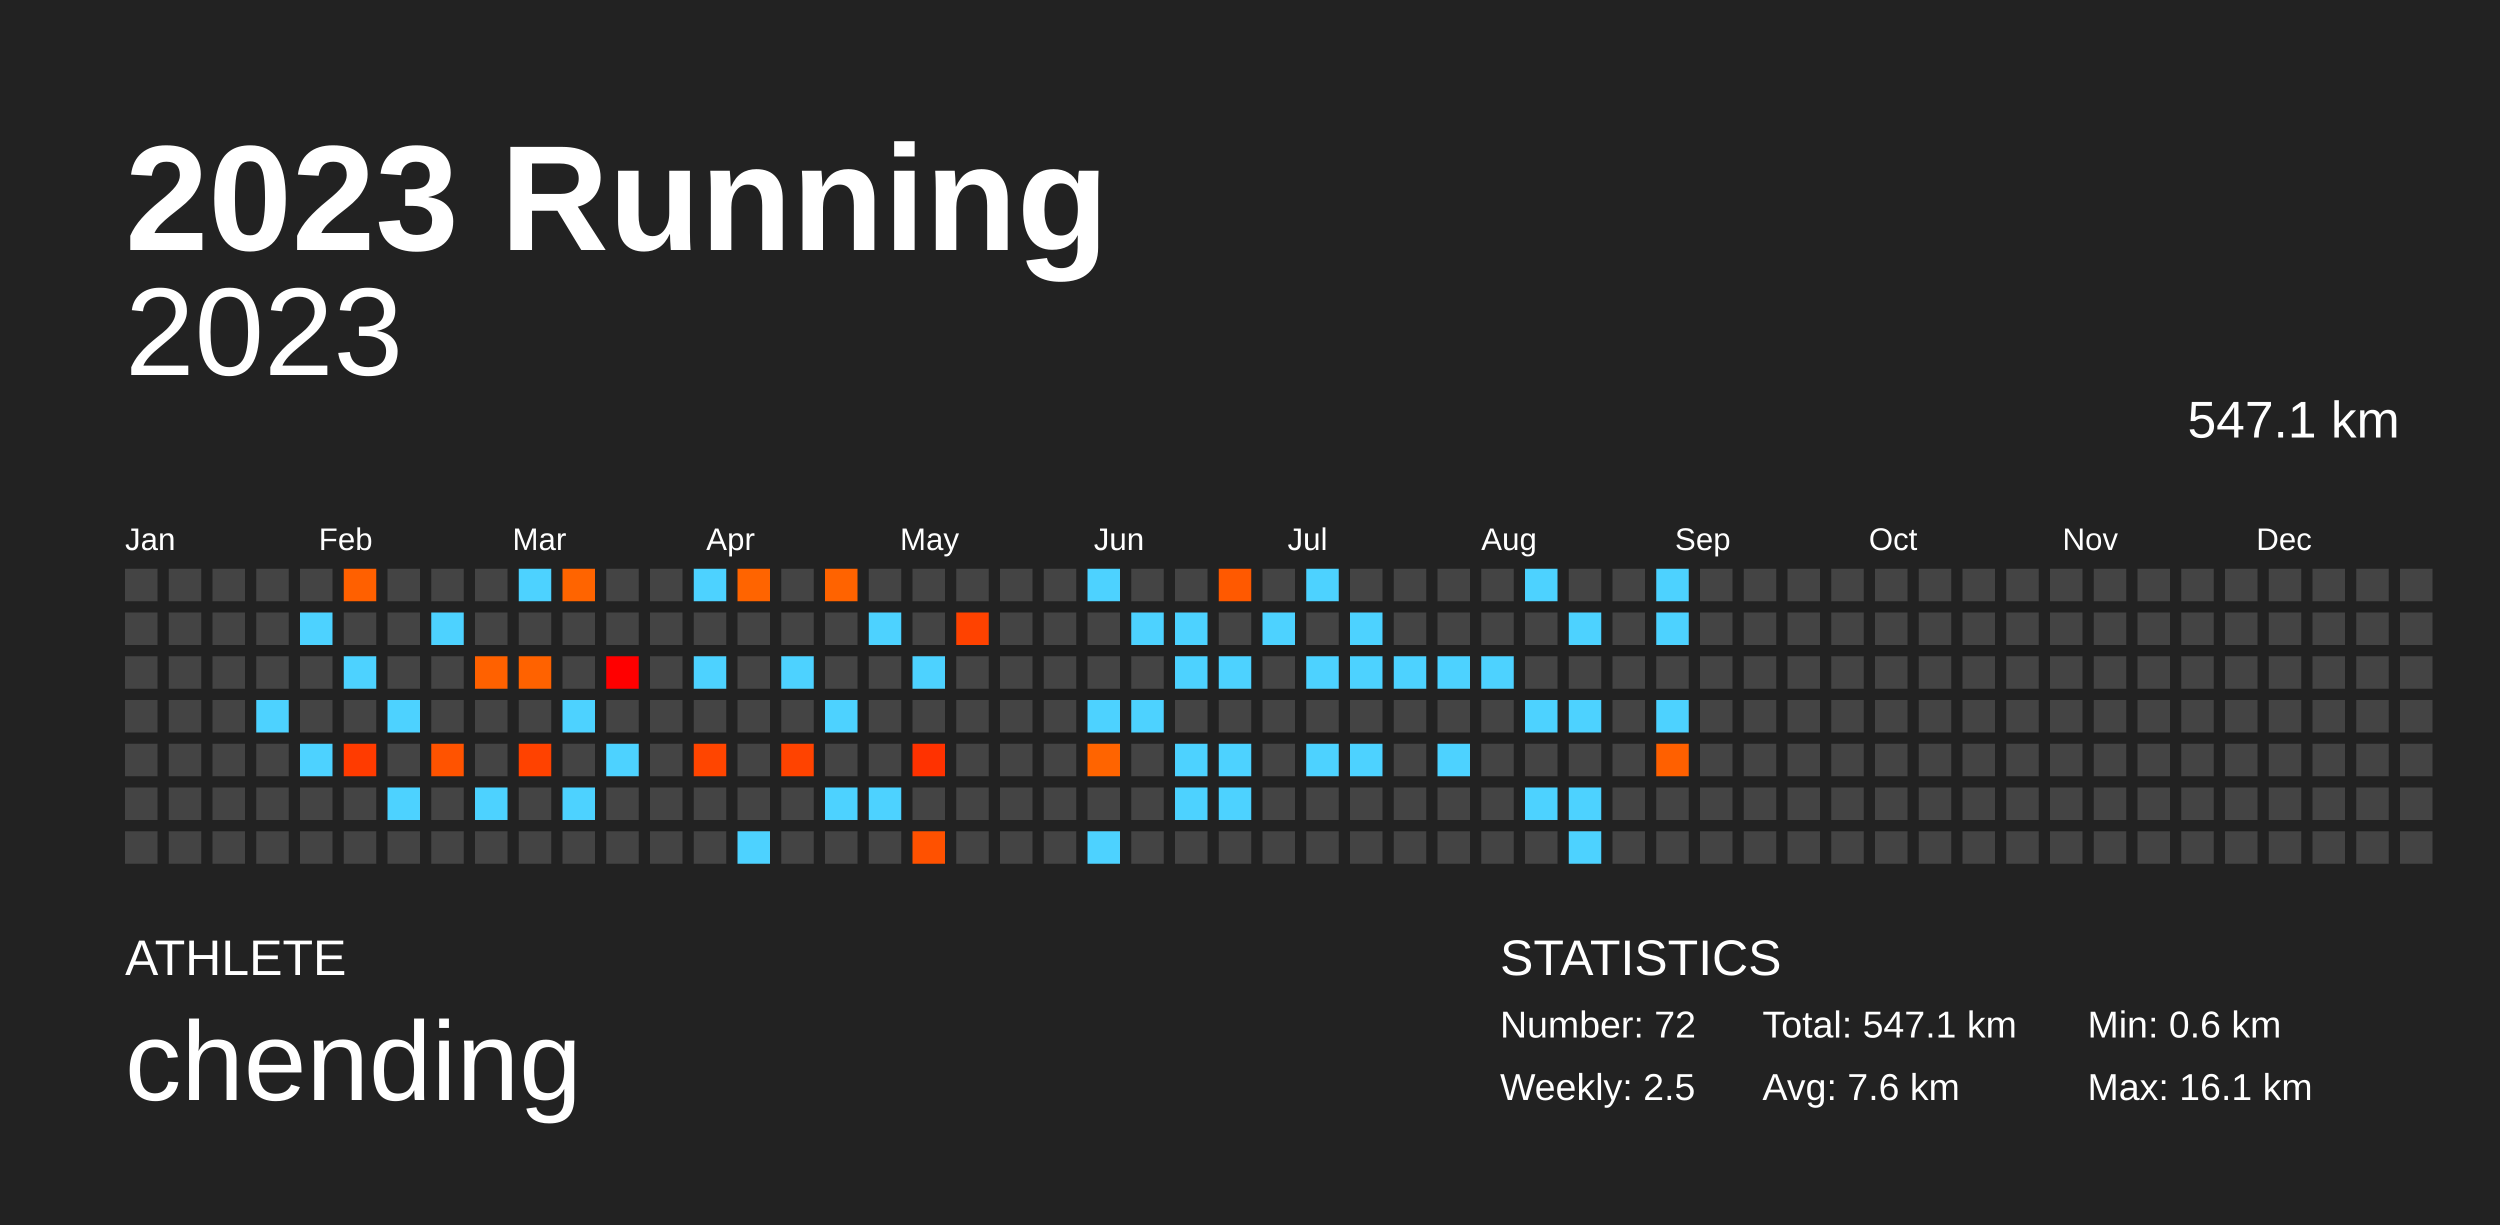
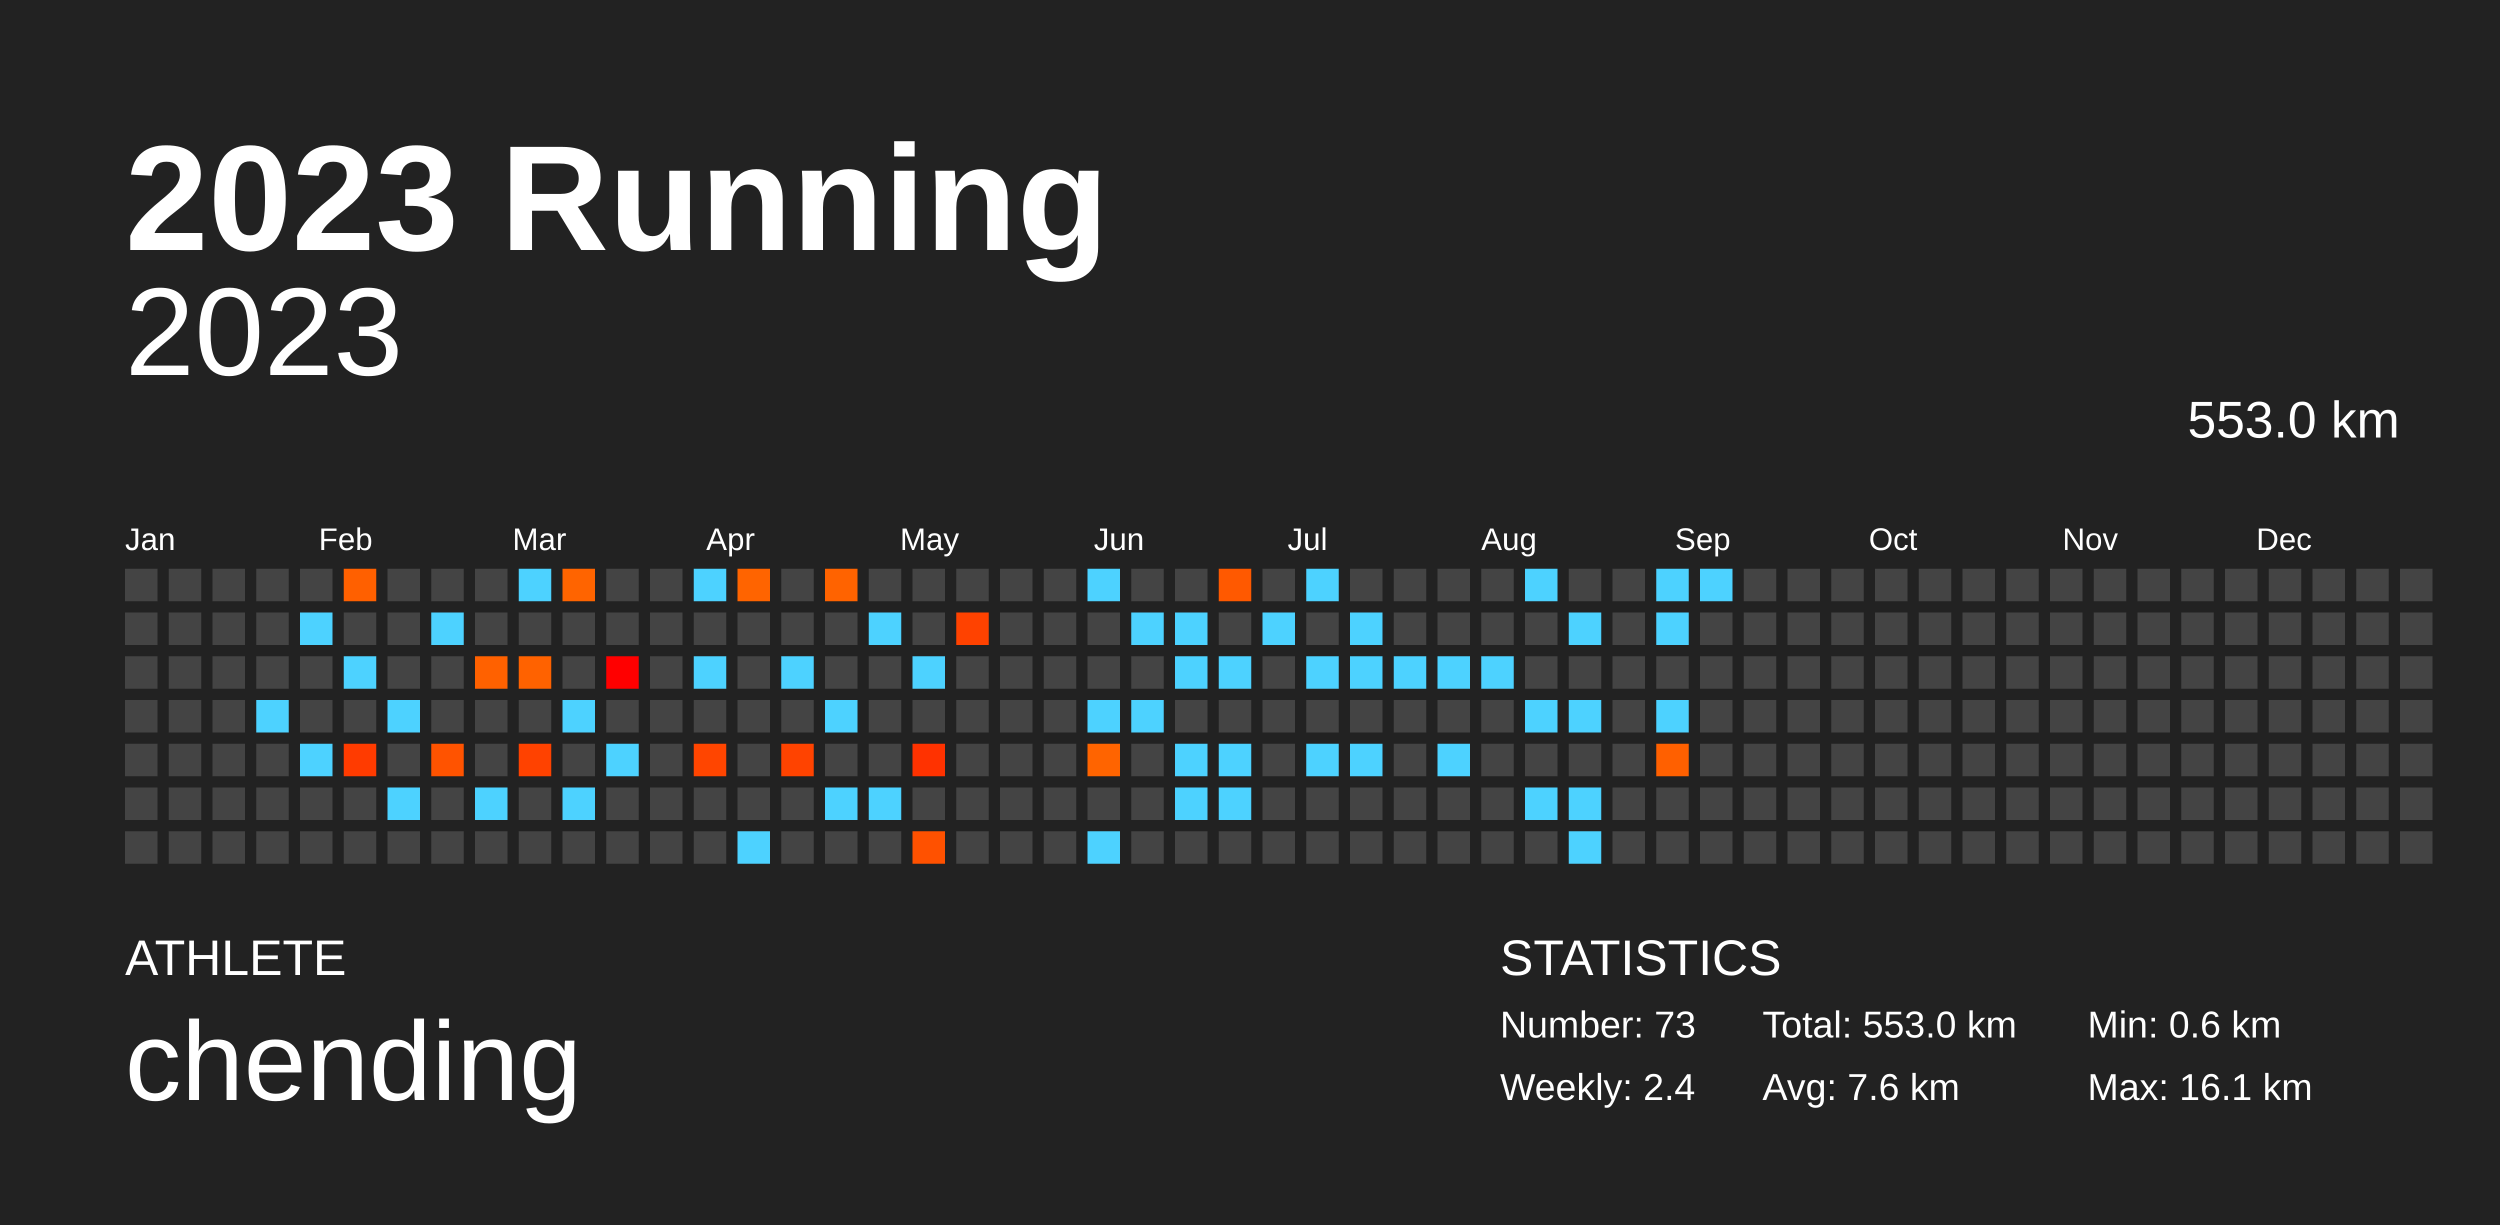
<svg xmlns="http://www.w3.org/2000/svg" baseProfile="full" height="98mm" version="1.1" viewBox="0,0,200,98" width="200mm">
  <defs />
  <rect fill="#222222" height="98" width="200" x="0" y="0" />
  <text fill="#FFFFFF" style="font-size:12px; font-family:Arial; font-weight:bold;" x="10" y="20">2023 Running</text>
  <text fill="#FFFFFF" style="font-size:4px; font-family:Arial" x="10" y="78">ATHLETE</text>
  <text fill="#FFFFFF" style="font-size:9px; font-family:Arial" x="10" y="88">chending</text>
  <text fill="#FFFFFF" style="font-size:4px; font-family:Arial" x="120" y="78">STATISTICS</text>
-   <text fill="#FFFFFF" style="font-size:3px; font-family:Arial" x="120" y="83">Number: 72</text>
-   <text fill="#FFFFFF" style="font-size:3px; font-family:Arial" x="120" y="88">Weekly: 2.5</text>
-   <text fill="#FFFFFF" style="font-size:3px; font-family:Arial" x="141" y="83">Total: 547.1 km</text>
+   <text fill="#FFFFFF" style="font-size:3px; font-family:Arial" x="120" y="83">Number: 73</text>
+   <text fill="#FFFFFF" style="font-size:3px; font-family:Arial" x="120" y="88">Weekly: 2.4</text>
+   <text fill="#FFFFFF" style="font-size:3px; font-family:Arial" x="141" y="83">Total: 553.0 km</text>
  <text fill="#FFFFFF" style="font-size:3px; font-family:Arial" x="141" y="88">Avg: 7.6 km</text>
  <text fill="#FFFFFF" style="font-size:3px; font-family:Arial" x="167" y="83">Min: 0.6 km</text>
  <text fill="#FFFFFF" style="font-size:3px; font-family:Arial" x="167" y="88">Max: 16.1 km</text>
  <text alignment-baseline="hanging" fill="#FFFFFF" style="font-size:10.0px; font-family:Arial;" x="10" y="30">2023</text>
-   <text alignment-baseline="hanging" fill="#FFFFFF" style="font-size:4.125px; font-family:Arial;" x="175" y="35">547.1 km</text>
+   <text alignment-baseline="hanging" fill="#FFFFFF" style="font-size:4.125px; font-family:Arial;" x="175" y="35">553.0 km</text>
  <text fill="#FFFFFF" style="font-size:2.5px; font-family:Arial" x="10.0" y="44">Jan</text>
  <text fill="#FFFFFF" style="font-size:2.5px; font-family:Arial" x="25.5" y="44">Feb</text>
  <text fill="#FFFFFF" style="font-size:2.5px; font-family:Arial" x="41.0" y="44">Mar</text>
  <text fill="#FFFFFF" style="font-size:2.5px; font-family:Arial" x="56.5" y="44">Apr</text>
  <text fill="#FFFFFF" style="font-size:2.5px; font-family:Arial" x="72.0" y="44">May</text>
  <text fill="#FFFFFF" style="font-size:2.5px; font-family:Arial" x="87.5" y="44">Jun</text>
  <text fill="#FFFFFF" style="font-size:2.5px; font-family:Arial" x="103.0" y="44">Jul</text>
  <text fill="#FFFFFF" style="font-size:2.5px; font-family:Arial" x="118.5" y="44">Aug</text>
  <text fill="#FFFFFF" style="font-size:2.5px; font-family:Arial" x="134.0" y="44">Sep</text>
  <text fill="#FFFFFF" style="font-size:2.5px; font-family:Arial" x="149.5" y="44">Oct</text>
  <text fill="#FFFFFF" style="font-size:2.5px; font-family:Arial" x="165.0" y="44">Nov</text>
  <text fill="#FFFFFF" style="font-size:2.5px; font-family:Arial" x="180.5" y="44">Dec</text>
  <rect fill="#444444" height="2.6" width="2.6" x="10.0" y="45.5" />
  <rect fill="#444444" height="2.6" width="2.6" x="10.0" y="49.0" />
  <rect fill="#444444" height="2.6" width="2.6" x="10.0" y="52.5" />
  <rect fill="#444444" height="2.6" width="2.6" x="10.0" y="56.0" />
  <rect fill="#444444" height="2.6" width="2.6" x="10.0" y="59.5" />
  <rect fill="#444444" height="2.6" width="2.6" x="10.0" y="63.0" />
  <rect fill="#444444" height="2.6" width="2.6" x="10.0" y="66.5" />
  <rect fill="#444444" height="2.6" width="2.6" x="13.5" y="45.5" />
  <rect fill="#444444" height="2.6" width="2.6" x="13.5" y="49.0" />
  <rect fill="#444444" height="2.6" width="2.6" x="13.5" y="52.5" />
  <rect fill="#444444" height="2.6" width="2.6" x="13.5" y="56.0" />
  <rect fill="#444444" height="2.6" width="2.6" x="13.5" y="59.5" />
  <rect fill="#444444" height="2.6" width="2.6" x="13.5" y="63.0" />
  <rect fill="#444444" height="2.6" width="2.6" x="13.5" y="66.5" />
  <rect fill="#444444" height="2.6" width="2.6" x="17.0" y="45.5" />
  <rect fill="#444444" height="2.6" width="2.6" x="17.0" y="49.0" />
  <rect fill="#444444" height="2.6" width="2.6" x="17.0" y="52.5" />
  <rect fill="#444444" height="2.6" width="2.6" x="17.0" y="56.0" />
  <rect fill="#444444" height="2.6" width="2.6" x="17.0" y="59.5" />
  <rect fill="#444444" height="2.6" width="2.6" x="17.0" y="63.0" />
  <rect fill="#444444" height="2.6" width="2.6" x="17.0" y="66.5" />
  <rect fill="#444444" height="2.6" width="2.6" x="20.5" y="45.5" />
  <rect fill="#444444" height="2.6" width="2.6" x="20.5" y="49.0" />
  <rect fill="#444444" height="2.6" width="2.6" x="20.5" y="52.5" />
  <rect fill="#4dd2ff" height="2.6" width="2.6" x="20.5" y="56.0" />
  <rect fill="#444444" height="2.6" width="2.6" x="20.5" y="59.5" />
  <rect fill="#444444" height="2.6" width="2.6" x="20.5" y="63.0" />
  <rect fill="#444444" height="2.6" width="2.6" x="20.5" y="66.5" />
  <rect fill="#444444" height="2.6" width="2.6" x="24.0" y="45.5" />
  <rect fill="#4dd2ff" height="2.6" width="2.6" x="24.0" y="49.0" />
  <rect fill="#444444" height="2.6" width="2.6" x="24.0" y="52.5" />
  <rect fill="#444444" height="2.6" width="2.6" x="24.0" y="56.0" />
  <rect fill="#4dd2ff" height="2.6" width="2.6" x="24.0" y="59.5" />
  <rect fill="#444444" height="2.6" width="2.6" x="24.0" y="63.0" />
  <rect fill="#444444" height="2.6" width="2.6" x="24.0" y="66.5" />
  <rect fill="#ff6000" height="2.6" width="2.6" x="27.5" y="45.5" />
  <rect fill="#444444" height="2.6" width="2.6" x="27.5" y="49.0" />
  <rect fill="#4dd2ff" height="2.6" width="2.6" x="27.5" y="52.5" />
  <rect fill="#444444" height="2.6" width="2.6" x="27.5" y="56.0" />
  <rect fill="#ff3b00" height="2.6" width="2.6" x="27.5" y="59.5" />
  <rect fill="#444444" height="2.6" width="2.6" x="27.5" y="63.0" />
  <rect fill="#444444" height="2.6" width="2.6" x="27.5" y="66.5" />
  <rect fill="#444444" height="2.6" width="2.6" x="31.0" y="45.5" />
  <rect fill="#444444" height="2.6" width="2.6" x="31.0" y="49.0" />
  <rect fill="#444444" height="2.6" width="2.6" x="31.0" y="52.5" />
  <rect fill="#4dd2ff" height="2.6" width="2.6" x="31.0" y="56.0" />
  <rect fill="#444444" height="2.6" width="2.6" x="31.0" y="59.5" />
  <rect fill="#4dd2ff" height="2.6" width="2.6" x="31.0" y="63.0" />
  <rect fill="#444444" height="2.6" width="2.6" x="31.0" y="66.5" />
  <rect fill="#444444" height="2.6" width="2.6" x="34.5" y="45.5" />
  <rect fill="#4dd2ff" height="2.6" width="2.6" x="34.5" y="49.0" />
  <rect fill="#444444" height="2.6" width="2.6" x="34.5" y="52.5" />
  <rect fill="#444444" height="2.6" width="2.6" x="34.5" y="56.0" />
  <rect fill="#ff5300" height="2.6" width="2.6" x="34.5" y="59.5" />
  <rect fill="#444444" height="2.6" width="2.6" x="34.5" y="63.0" />
  <rect fill="#444444" height="2.6" width="2.6" x="34.5" y="66.5" />
  <rect fill="#444444" height="2.6" width="2.6" x="38.0" y="45.5" />
  <rect fill="#444444" height="2.6" width="2.6" x="38.0" y="49.0" />
  <rect fill="#ff6100" height="2.6" width="2.6" x="38.0" y="52.5" />
  <rect fill="#444444" height="2.6" width="2.6" x="38.0" y="56.0" />
  <rect fill="#444444" height="2.6" width="2.6" x="38.0" y="59.5" />
  <rect fill="#4dd2ff" height="2.6" width="2.6" x="38.0" y="63.0" />
  <rect fill="#444444" height="2.6" width="2.6" x="38.0" y="66.5" />
  <rect fill="#4dd2ff" height="2.6" width="2.6" x="41.5" y="45.5" />
  <rect fill="#444444" height="2.6" width="2.6" x="41.5" y="49.0" />
  <rect fill="#ff6200" height="2.6" width="2.6" x="41.5" y="52.5" />
  <rect fill="#444444" height="2.6" width="2.6" x="41.5" y="56.0" />
  <rect fill="#ff4200" height="2.6" width="2.6" x="41.5" y="59.5" />
  <rect fill="#444444" height="2.6" width="2.6" x="41.5" y="63.0" />
  <rect fill="#444444" height="2.6" width="2.6" x="41.5" y="66.5" />
  <rect fill="#ff6400" height="2.6" width="2.6" x="45.0" y="45.5" />
  <rect fill="#444444" height="2.6" width="2.6" x="45.0" y="49.0" />
  <rect fill="#444444" height="2.6" width="2.6" x="45.0" y="52.5" />
  <rect fill="#4dd2ff" height="2.6" width="2.6" x="45.0" y="56.0" />
  <rect fill="#444444" height="2.6" width="2.6" x="45.0" y="59.5" />
  <rect fill="#4dd2ff" height="2.6" width="2.6" x="45.0" y="63.0" />
  <rect fill="#444444" height="2.6" width="2.6" x="45.0" y="66.5" />
  <rect fill="#444444" height="2.6" width="2.6" x="48.5" y="45.5" />
  <rect fill="#444444" height="2.6" width="2.6" x="48.5" y="49.0" />
  <rect fill="#ff0000" height="2.6" width="2.6" x="48.5" y="52.5" />
  <rect fill="#444444" height="2.6" width="2.6" x="48.5" y="56.0" />
  <rect fill="#4dd2ff" height="2.6" width="2.6" x="48.5" y="59.5" />
  <rect fill="#444444" height="2.6" width="2.6" x="48.5" y="63.0" />
  <rect fill="#444444" height="2.6" width="2.6" x="48.5" y="66.5" />
  <rect fill="#444444" height="2.6" width="2.6" x="52.0" y="45.5" />
  <rect fill="#444444" height="2.6" width="2.6" x="52.0" y="49.0" />
  <rect fill="#444444" height="2.6" width="2.6" x="52.0" y="52.5" />
  <rect fill="#444444" height="2.6" width="2.6" x="52.0" y="56.0" />
  <rect fill="#444444" height="2.6" width="2.6" x="52.0" y="59.5" />
  <rect fill="#444444" height="2.6" width="2.6" x="52.0" y="63.0" />
  <rect fill="#444444" height="2.6" width="2.6" x="52.0" y="66.5" />
  <rect fill="#4dd2ff" height="2.6" width="2.6" x="55.5" y="45.5" />
  <rect fill="#444444" height="2.6" width="2.6" x="55.5" y="49.0" />
  <rect fill="#4dd2ff" height="2.6" width="2.6" x="55.5" y="52.5" />
  <rect fill="#444444" height="2.6" width="2.6" x="55.5" y="56.0" />
  <rect fill="#ff4500" height="2.6" width="2.6" x="55.5" y="59.5" />
  <rect fill="#444444" height="2.6" width="2.6" x="55.5" y="63.0" />
  <rect fill="#444444" height="2.6" width="2.6" x="55.5" y="66.5" />
  <rect fill="#ff6400" height="2.6" width="2.6" x="59.0" y="45.5" />
  <rect fill="#444444" height="2.6" width="2.6" x="59.0" y="49.0" />
  <rect fill="#444444" height="2.6" width="2.6" x="59.0" y="52.5" />
  <rect fill="#444444" height="2.6" width="2.6" x="59.0" y="56.0" />
  <rect fill="#444444" height="2.6" width="2.6" x="59.0" y="59.5" />
  <rect fill="#444444" height="2.6" width="2.6" x="59.0" y="63.0" />
  <rect fill="#4dd2ff" height="2.6" width="2.6" x="59.0" y="66.5" />
  <rect fill="#444444" height="2.6" width="2.6" x="62.5" y="45.5" />
  <rect fill="#444444" height="2.6" width="2.6" x="62.5" y="49.0" />
  <rect fill="#4dd2ff" height="2.6" width="2.6" x="62.5" y="52.5" />
  <rect fill="#444444" height="2.6" width="2.6" x="62.5" y="56.0" />
  <rect fill="#ff4300" height="2.6" width="2.6" x="62.5" y="59.5" />
  <rect fill="#444444" height="2.6" width="2.6" x="62.5" y="63.0" />
  <rect fill="#444444" height="2.6" width="2.6" x="62.5" y="66.5" />
  <rect fill="#ff6300" height="2.6" width="2.6" x="66.0" y="45.5" />
  <rect fill="#444444" height="2.6" width="2.6" x="66.0" y="49.0" />
  <rect fill="#444444" height="2.6" width="2.6" x="66.0" y="52.5" />
  <rect fill="#4dd2ff" height="2.6" width="2.6" x="66.0" y="56.0" />
  <rect fill="#444444" height="2.6" width="2.6" x="66.0" y="59.5" />
  <rect fill="#4dd2ff" height="2.6" width="2.6" x="66.0" y="63.0" />
  <rect fill="#444444" height="2.6" width="2.6" x="66.0" y="66.5" />
  <rect fill="#444444" height="2.6" width="2.6" x="69.5" y="45.5" />
  <rect fill="#4dd2ff" height="2.6" width="2.6" x="69.5" y="49.0" />
  <rect fill="#444444" height="2.6" width="2.6" x="69.5" y="52.5" />
  <rect fill="#444444" height="2.6" width="2.6" x="69.5" y="56.0" />
  <rect fill="#444444" height="2.6" width="2.6" x="69.5" y="59.5" />
  <rect fill="#4dd2ff" height="2.6" width="2.6" x="69.5" y="63.0" />
  <rect fill="#444444" height="2.6" width="2.6" x="69.5" y="66.5" />
  <rect fill="#444444" height="2.6" width="2.6" x="73.0" y="45.5" />
  <rect fill="#444444" height="2.6" width="2.6" x="73.0" y="49.0" />
  <rect fill="#4dd2ff" height="2.6" width="2.6" x="73.0" y="52.5" />
  <rect fill="#444444" height="2.6" width="2.6" x="73.0" y="56.0" />
  <rect fill="#ff3200" height="2.6" width="2.6" x="73.0" y="59.5" />
  <rect fill="#444444" height="2.6" width="2.6" x="73.0" y="63.0" />
  <rect fill="#ff5100" height="2.6" width="2.6" x="73.0" y="66.5" />
  <rect fill="#444444" height="2.6" width="2.6" x="76.5" y="45.5" />
  <rect fill="#ff4200" height="2.6" width="2.6" x="76.5" y="49.0" />
  <rect fill="#444444" height="2.6" width="2.6" x="76.5" y="52.5" />
  <rect fill="#444444" height="2.6" width="2.6" x="76.5" y="56.0" />
  <rect fill="#444444" height="2.6" width="2.6" x="76.5" y="59.5" />
  <rect fill="#444444" height="2.6" width="2.6" x="76.5" y="63.0" />
  <rect fill="#444444" height="2.6" width="2.6" x="76.5" y="66.5" />
  <rect fill="#444444" height="2.6" width="2.6" x="80.0" y="45.5" />
  <rect fill="#444444" height="2.6" width="2.6" x="80.0" y="49.0" />
  <rect fill="#444444" height="2.6" width="2.6" x="80.0" y="52.5" />
  <rect fill="#444444" height="2.6" width="2.6" x="80.0" y="56.0" />
  <rect fill="#444444" height="2.6" width="2.6" x="80.0" y="59.5" />
  <rect fill="#444444" height="2.6" width="2.6" x="80.0" y="63.0" />
  <rect fill="#444444" height="2.6" width="2.6" x="80.0" y="66.5" />
  <rect fill="#444444" height="2.6" width="2.6" x="83.5" y="45.5" />
  <rect fill="#444444" height="2.6" width="2.6" x="83.5" y="49.0" />
  <rect fill="#444444" height="2.6" width="2.6" x="83.5" y="52.5" />
  <rect fill="#444444" height="2.6" width="2.6" x="83.5" y="56.0" />
  <rect fill="#444444" height="2.6" width="2.6" x="83.5" y="59.5" />
  <rect fill="#444444" height="2.6" width="2.6" x="83.5" y="63.0" />
  <rect fill="#444444" height="2.6" width="2.6" x="83.5" y="66.5" />
  <rect fill="#4dd2ff" height="2.6" width="2.6" x="87.0" y="45.5" />
  <rect fill="#444444" height="2.6" width="2.6" x="87.0" y="49.0" />
  <rect fill="#444444" height="2.6" width="2.6" x="87.0" y="52.5" />
  <rect fill="#4dd2ff" height="2.6" width="2.6" x="87.0" y="56.0" />
  <rect fill="#ff6400" height="2.6" width="2.6" x="87.0" y="59.5" />
  <rect fill="#444444" height="2.6" width="2.6" x="87.0" y="63.0" />
  <rect fill="#4dd2ff" height="2.6" width="2.6" x="87.0" y="66.5" />
  <rect fill="#444444" height="2.6" width="2.6" x="90.5" y="45.5" />
  <rect fill="#4dd2ff" height="2.6" width="2.6" x="90.5" y="49.0" />
  <rect fill="#444444" height="2.6" width="2.6" x="90.5" y="52.5" />
  <rect fill="#4dd2ff" height="2.6" width="2.6" x="90.5" y="56.0" />
  <rect fill="#444444" height="2.6" width="2.6" x="90.5" y="59.5" />
  <rect fill="#444444" height="2.6" width="2.6" x="90.5" y="63.0" />
  <rect fill="#444444" height="2.6" width="2.6" x="90.5" y="66.5" />
  <rect fill="#444444" height="2.6" width="2.6" x="94.0" y="45.5" />
  <rect fill="#4dd2ff" height="2.6" width="2.6" x="94.0" y="49.0" />
  <rect fill="#4dd2ff" height="2.6" width="2.6" x="94.0" y="52.5" />
  <rect fill="#444444" height="2.6" width="2.6" x="94.0" y="56.0" />
  <rect fill="#4dd2ff" height="2.6" width="2.6" x="94.0" y="59.5" />
  <rect fill="#4dd2ff" height="2.6" width="2.6" x="94.0" y="63.0" />
  <rect fill="#444444" height="2.6" width="2.6" x="94.0" y="66.5" />
  <rect fill="#ff5900" height="2.6" width="2.6" x="97.5" y="45.5" />
  <rect fill="#444444" height="2.6" width="2.6" x="97.5" y="49.0" />
  <rect fill="#4dd2ff" height="2.6" width="2.6" x="97.5" y="52.5" />
  <rect fill="#444444" height="2.6" width="2.6" x="97.5" y="56.0" />
  <rect fill="#4dd2ff" height="2.6" width="2.6" x="97.5" y="59.5" />
  <rect fill="#4dd2ff" height="2.6" width="2.6" x="97.5" y="63.0" />
  <rect fill="#444444" height="2.6" width="2.6" x="97.5" y="66.5" />
  <rect fill="#444444" height="2.6" width="2.6" x="101.0" y="45.5" />
  <rect fill="#4dd2ff" height="2.6" width="2.6" x="101.0" y="49.0" />
  <rect fill="#444444" height="2.6" width="2.6" x="101.0" y="52.5" />
  <rect fill="#444444" height="2.6" width="2.6" x="101.0" y="56.0" />
  <rect fill="#444444" height="2.6" width="2.6" x="101.0" y="59.5" />
  <rect fill="#444444" height="2.6" width="2.6" x="101.0" y="63.0" />
  <rect fill="#444444" height="2.6" width="2.6" x="101.0" y="66.5" />
  <rect fill="#4dd2ff" height="2.6" width="2.6" x="104.5" y="45.5" />
  <rect fill="#444444" height="2.6" width="2.6" x="104.5" y="49.0" />
  <rect fill="#4dd2ff" height="2.6" width="2.6" x="104.5" y="52.5" />
  <rect fill="#444444" height="2.6" width="2.6" x="104.5" y="56.0" />
  <rect fill="#4dd2ff" height="2.6" width="2.6" x="104.5" y="59.5" />
  <rect fill="#444444" height="2.6" width="2.6" x="104.5" y="63.0" />
  <rect fill="#444444" height="2.6" width="2.6" x="104.5" y="66.5" />
  <rect fill="#444444" height="2.6" width="2.6" x="108.0" y="45.5" />
  <rect fill="#4dd2ff" height="2.6" width="2.6" x="108.0" y="49.0" />
  <rect fill="#4dd2ff" height="2.6" width="2.6" x="108.0" y="52.5" />
  <rect fill="#444444" height="2.6" width="2.6" x="108.0" y="56.0" />
  <rect fill="#4dd2ff" height="2.6" width="2.6" x="108.0" y="59.5" />
  <rect fill="#444444" height="2.6" width="2.6" x="108.0" y="63.0" />
  <rect fill="#444444" height="2.6" width="2.6" x="108.0" y="66.5" />
  <rect fill="#444444" height="2.6" width="2.6" x="111.5" y="45.5" />
  <rect fill="#444444" height="2.6" width="2.6" x="111.5" y="49.0" />
  <rect fill="#4dd2ff" height="2.6" width="2.6" x="111.5" y="52.5" />
  <rect fill="#444444" height="2.6" width="2.6" x="111.5" y="56.0" />
  <rect fill="#444444" height="2.6" width="2.6" x="111.5" y="59.5" />
  <rect fill="#444444" height="2.6" width="2.6" x="111.5" y="63.0" />
  <rect fill="#444444" height="2.6" width="2.6" x="111.5" y="66.5" />
  <rect fill="#444444" height="2.6" width="2.6" x="115.0" y="45.5" />
  <rect fill="#444444" height="2.6" width="2.6" x="115.0" y="49.0" />
  <rect fill="#4dd2ff" height="2.6" width="2.6" x="115.0" y="52.5" />
  <rect fill="#444444" height="2.6" width="2.6" x="115.0" y="56.0" />
  <rect fill="#4dd2ff" height="2.6" width="2.6" x="115.0" y="59.5" />
  <rect fill="#444444" height="2.6" width="2.6" x="115.0" y="63.0" />
  <rect fill="#444444" height="2.6" width="2.6" x="115.0" y="66.5" />
  <rect fill="#444444" height="2.6" width="2.6" x="118.5" y="45.5" />
  <rect fill="#444444" height="2.6" width="2.6" x="118.5" y="49.0" />
  <rect fill="#4dd2ff" height="2.6" width="2.6" x="118.5" y="52.5" />
  <rect fill="#444444" height="2.6" width="2.6" x="118.5" y="56.0" />
  <rect fill="#444444" height="2.6" width="2.6" x="118.5" y="59.5" />
  <rect fill="#444444" height="2.6" width="2.6" x="118.5" y="63.0" />
  <rect fill="#444444" height="2.6" width="2.6" x="118.5" y="66.5" />
  <rect fill="#4dd2ff" height="2.6" width="2.6" x="122.0" y="45.5" />
  <rect fill="#444444" height="2.6" width="2.6" x="122.0" y="49.0" />
  <rect fill="#444444" height="2.6" width="2.6" x="122.0" y="52.5" />
  <rect fill="#4dd2ff" height="2.6" width="2.6" x="122.0" y="56.0" />
  <rect fill="#444444" height="2.6" width="2.6" x="122.0" y="59.5" />
  <rect fill="#4dd2ff" height="2.6" width="2.6" x="122.0" y="63.0" />
  <rect fill="#444444" height="2.6" width="2.6" x="122.0" y="66.5" />
  <rect fill="#444444" height="2.6" width="2.6" x="125.5" y="45.5" />
  <rect fill="#4dd2ff" height="2.6" width="2.6" x="125.5" y="49.0" />
  <rect fill="#444444" height="2.6" width="2.6" x="125.5" y="52.5" />
  <rect fill="#4dd2ff" height="2.6" width="2.6" x="125.5" y="56.0" />
  <rect fill="#444444" height="2.6" width="2.6" x="125.5" y="59.5" />
  <rect fill="#4dd2ff" height="2.6" width="2.6" x="125.5" y="63.0" />
  <rect fill="#4dd2ff" height="2.6" width="2.6" x="125.5" y="66.5" />
  <rect fill="#444444" height="2.6" width="2.6" x="129.0" y="45.5" />
  <rect fill="#444444" height="2.6" width="2.6" x="129.0" y="49.0" />
  <rect fill="#444444" height="2.6" width="2.6" x="129.0" y="52.5" />
  <rect fill="#444444" height="2.6" width="2.6" x="129.0" y="56.0" />
  <rect fill="#444444" height="2.6" width="2.6" x="129.0" y="59.5" />
  <rect fill="#444444" height="2.6" width="2.6" x="129.0" y="63.0" />
  <rect fill="#444444" height="2.6" width="2.6" x="129.0" y="66.5" />
  <rect fill="#4dd2ff" height="2.6" width="2.6" x="132.5" y="45.5" />
  <rect fill="#4dd2ff" height="2.6" width="2.6" x="132.5" y="49.0" />
  <rect fill="#444444" height="2.6" width="2.6" x="132.5" y="52.5" />
  <rect fill="#4dd2ff" height="2.6" width="2.6" x="132.5" y="56.0" />
  <rect fill="#ff6000" height="2.6" width="2.6" x="132.5" y="59.5" />
  <rect fill="#444444" height="2.6" width="2.6" x="132.5" y="63.0" />
  <rect fill="#444444" height="2.6" width="2.6" x="132.5" y="66.5" />
-   <rect fill="#444444" height="2.6" width="2.6" x="136.0" y="45.5" />
+   <rect fill="#4dd2ff" height="2.6" width="2.6" x="136.0" y="45.5" />
  <rect fill="#444444" height="2.6" width="2.6" x="136.0" y="49.0" />
  <rect fill="#444444" height="2.6" width="2.6" x="136.0" y="52.5" />
  <rect fill="#444444" height="2.6" width="2.6" x="136.0" y="56.0" />
  <rect fill="#444444" height="2.6" width="2.6" x="136.0" y="59.5" />
  <rect fill="#444444" height="2.6" width="2.6" x="136.0" y="63.0" />
  <rect fill="#444444" height="2.6" width="2.6" x="136.0" y="66.5" />
  <rect fill="#444444" height="2.6" width="2.6" x="139.5" y="45.5" />
  <rect fill="#444444" height="2.6" width="2.6" x="139.5" y="49.0" />
  <rect fill="#444444" height="2.6" width="2.6" x="139.5" y="52.5" />
  <rect fill="#444444" height="2.6" width="2.6" x="139.5" y="56.0" />
  <rect fill="#444444" height="2.6" width="2.6" x="139.5" y="59.5" />
  <rect fill="#444444" height="2.6" width="2.6" x="139.5" y="63.0" />
  <rect fill="#444444" height="2.6" width="2.6" x="139.5" y="66.5" />
  <rect fill="#444444" height="2.6" width="2.6" x="143.0" y="45.5" />
  <rect fill="#444444" height="2.6" width="2.6" x="143.0" y="49.0" />
  <rect fill="#444444" height="2.6" width="2.6" x="143.0" y="52.5" />
  <rect fill="#444444" height="2.6" width="2.6" x="143.0" y="56.0" />
  <rect fill="#444444" height="2.6" width="2.6" x="143.0" y="59.5" />
  <rect fill="#444444" height="2.6" width="2.6" x="143.0" y="63.0" />
  <rect fill="#444444" height="2.6" width="2.6" x="143.0" y="66.5" />
  <rect fill="#444444" height="2.6" width="2.6" x="146.5" y="45.5" />
  <rect fill="#444444" height="2.6" width="2.6" x="146.5" y="49.0" />
  <rect fill="#444444" height="2.6" width="2.6" x="146.5" y="52.5" />
  <rect fill="#444444" height="2.6" width="2.6" x="146.5" y="56.0" />
  <rect fill="#444444" height="2.6" width="2.6" x="146.5" y="59.5" />
  <rect fill="#444444" height="2.6" width="2.6" x="146.5" y="63.0" />
  <rect fill="#444444" height="2.6" width="2.6" x="146.5" y="66.5" />
  <rect fill="#444444" height="2.6" width="2.6" x="150.0" y="45.5" />
  <rect fill="#444444" height="2.6" width="2.6" x="150.0" y="49.0" />
  <rect fill="#444444" height="2.6" width="2.6" x="150.0" y="52.5" />
  <rect fill="#444444" height="2.6" width="2.6" x="150.0" y="56.0" />
  <rect fill="#444444" height="2.6" width="2.6" x="150.0" y="59.5" />
  <rect fill="#444444" height="2.6" width="2.6" x="150.0" y="63.0" />
  <rect fill="#444444" height="2.6" width="2.6" x="150.0" y="66.5" />
  <rect fill="#444444" height="2.6" width="2.6" x="153.5" y="45.5" />
  <rect fill="#444444" height="2.6" width="2.6" x="153.5" y="49.0" />
  <rect fill="#444444" height="2.6" width="2.6" x="153.5" y="52.5" />
  <rect fill="#444444" height="2.6" width="2.6" x="153.5" y="56.0" />
  <rect fill="#444444" height="2.6" width="2.6" x="153.5" y="59.5" />
  <rect fill="#444444" height="2.6" width="2.6" x="153.5" y="63.0" />
  <rect fill="#444444" height="2.6" width="2.6" x="153.5" y="66.5" />
  <rect fill="#444444" height="2.6" width="2.6" x="157.0" y="45.5" />
  <rect fill="#444444" height="2.6" width="2.6" x="157.0" y="49.0" />
  <rect fill="#444444" height="2.6" width="2.6" x="157.0" y="52.5" />
  <rect fill="#444444" height="2.6" width="2.6" x="157.0" y="56.0" />
  <rect fill="#444444" height="2.6" width="2.6" x="157.0" y="59.5" />
  <rect fill="#444444" height="2.6" width="2.6" x="157.0" y="63.0" />
  <rect fill="#444444" height="2.6" width="2.6" x="157.0" y="66.5" />
  <rect fill="#444444" height="2.6" width="2.6" x="160.5" y="45.5" />
  <rect fill="#444444" height="2.6" width="2.6" x="160.5" y="49.0" />
  <rect fill="#444444" height="2.6" width="2.6" x="160.5" y="52.5" />
  <rect fill="#444444" height="2.6" width="2.6" x="160.5" y="56.0" />
  <rect fill="#444444" height="2.6" width="2.6" x="160.5" y="59.5" />
  <rect fill="#444444" height="2.6" width="2.6" x="160.5" y="63.0" />
  <rect fill="#444444" height="2.6" width="2.6" x="160.5" y="66.5" />
  <rect fill="#444444" height="2.6" width="2.6" x="164.0" y="45.5" />
  <rect fill="#444444" height="2.6" width="2.6" x="164.0" y="49.0" />
  <rect fill="#444444" height="2.6" width="2.6" x="164.0" y="52.5" />
  <rect fill="#444444" height="2.6" width="2.6" x="164.0" y="56.0" />
  <rect fill="#444444" height="2.6" width="2.6" x="164.0" y="59.5" />
  <rect fill="#444444" height="2.6" width="2.6" x="164.0" y="63.0" />
  <rect fill="#444444" height="2.6" width="2.6" x="164.0" y="66.5" />
  <rect fill="#444444" height="2.6" width="2.6" x="167.5" y="45.5" />
  <rect fill="#444444" height="2.6" width="2.6" x="167.5" y="49.0" />
  <rect fill="#444444" height="2.6" width="2.6" x="167.5" y="52.5" />
  <rect fill="#444444" height="2.6" width="2.6" x="167.5" y="56.0" />
  <rect fill="#444444" height="2.6" width="2.6" x="167.5" y="59.5" />
  <rect fill="#444444" height="2.6" width="2.6" x="167.5" y="63.0" />
  <rect fill="#444444" height="2.6" width="2.6" x="167.5" y="66.5" />
  <rect fill="#444444" height="2.6" width="2.6" x="171.0" y="45.5" />
  <rect fill="#444444" height="2.6" width="2.6" x="171.0" y="49.0" />
  <rect fill="#444444" height="2.6" width="2.6" x="171.0" y="52.5" />
  <rect fill="#444444" height="2.6" width="2.6" x="171.0" y="56.0" />
  <rect fill="#444444" height="2.6" width="2.6" x="171.0" y="59.5" />
  <rect fill="#444444" height="2.6" width="2.6" x="171.0" y="63.0" />
  <rect fill="#444444" height="2.6" width="2.6" x="171.0" y="66.5" />
  <rect fill="#444444" height="2.6" width="2.6" x="174.5" y="45.5" />
  <rect fill="#444444" height="2.6" width="2.6" x="174.5" y="49.0" />
  <rect fill="#444444" height="2.6" width="2.6" x="174.5" y="52.5" />
  <rect fill="#444444" height="2.6" width="2.6" x="174.5" y="56.0" />
  <rect fill="#444444" height="2.6" width="2.6" x="174.5" y="59.5" />
  <rect fill="#444444" height="2.6" width="2.6" x="174.5" y="63.0" />
  <rect fill="#444444" height="2.6" width="2.6" x="174.5" y="66.5" />
  <rect fill="#444444" height="2.6" width="2.6" x="178.0" y="45.5" />
  <rect fill="#444444" height="2.6" width="2.6" x="178.0" y="49.0" />
  <rect fill="#444444" height="2.6" width="2.6" x="178.0" y="52.5" />
  <rect fill="#444444" height="2.6" width="2.6" x="178.0" y="56.0" />
  <rect fill="#444444" height="2.6" width="2.6" x="178.0" y="59.5" />
  <rect fill="#444444" height="2.6" width="2.6" x="178.0" y="63.0" />
  <rect fill="#444444" height="2.6" width="2.6" x="178.0" y="66.5" />
  <rect fill="#444444" height="2.6" width="2.6" x="181.5" y="45.5" />
  <rect fill="#444444" height="2.6" width="2.6" x="181.5" y="49.0" />
  <rect fill="#444444" height="2.6" width="2.6" x="181.5" y="52.5" />
  <rect fill="#444444" height="2.6" width="2.6" x="181.5" y="56.0" />
  <rect fill="#444444" height="2.6" width="2.6" x="181.5" y="59.5" />
  <rect fill="#444444" height="2.6" width="2.6" x="181.5" y="63.0" />
  <rect fill="#444444" height="2.6" width="2.6" x="181.5" y="66.5" />
  <rect fill="#444444" height="2.6" width="2.6" x="185.0" y="45.5" />
  <rect fill="#444444" height="2.6" width="2.6" x="185.0" y="49.0" />
  <rect fill="#444444" height="2.6" width="2.6" x="185.0" y="52.5" />
  <rect fill="#444444" height="2.6" width="2.6" x="185.0" y="56.0" />
  <rect fill="#444444" height="2.6" width="2.6" x="185.0" y="59.5" />
  <rect fill="#444444" height="2.6" width="2.6" x="185.0" y="63.0" />
  <rect fill="#444444" height="2.6" width="2.6" x="185.0" y="66.5" />
  <rect fill="#444444" height="2.6" width="2.6" x="188.5" y="45.5" />
  <rect fill="#444444" height="2.6" width="2.6" x="188.5" y="49.0" />
  <rect fill="#444444" height="2.6" width="2.6" x="188.5" y="52.5" />
  <rect fill="#444444" height="2.6" width="2.6" x="188.5" y="56.0" />
  <rect fill="#444444" height="2.6" width="2.6" x="188.5" y="59.5" />
  <rect fill="#444444" height="2.6" width="2.6" x="188.5" y="63.0" />
  <rect fill="#444444" height="2.6" width="2.6" x="188.5" y="66.5" />
  <rect fill="#444444" height="2.6" width="2.6" x="192.0" y="45.5" />
  <rect fill="#444444" height="2.6" width="2.6" x="192.0" y="49.0" />
  <rect fill="#444444" height="2.6" width="2.6" x="192.0" y="52.5" />
  <rect fill="#444444" height="2.6" width="2.6" x="192.0" y="56.0" />
  <rect fill="#444444" height="2.6" width="2.6" x="192.0" y="59.5" />
  <rect fill="#444444" height="2.6" width="2.6" x="192.0" y="63.0" />
  <rect fill="#444444" height="2.6" width="2.6" x="192.0" y="66.5" />
</svg>
